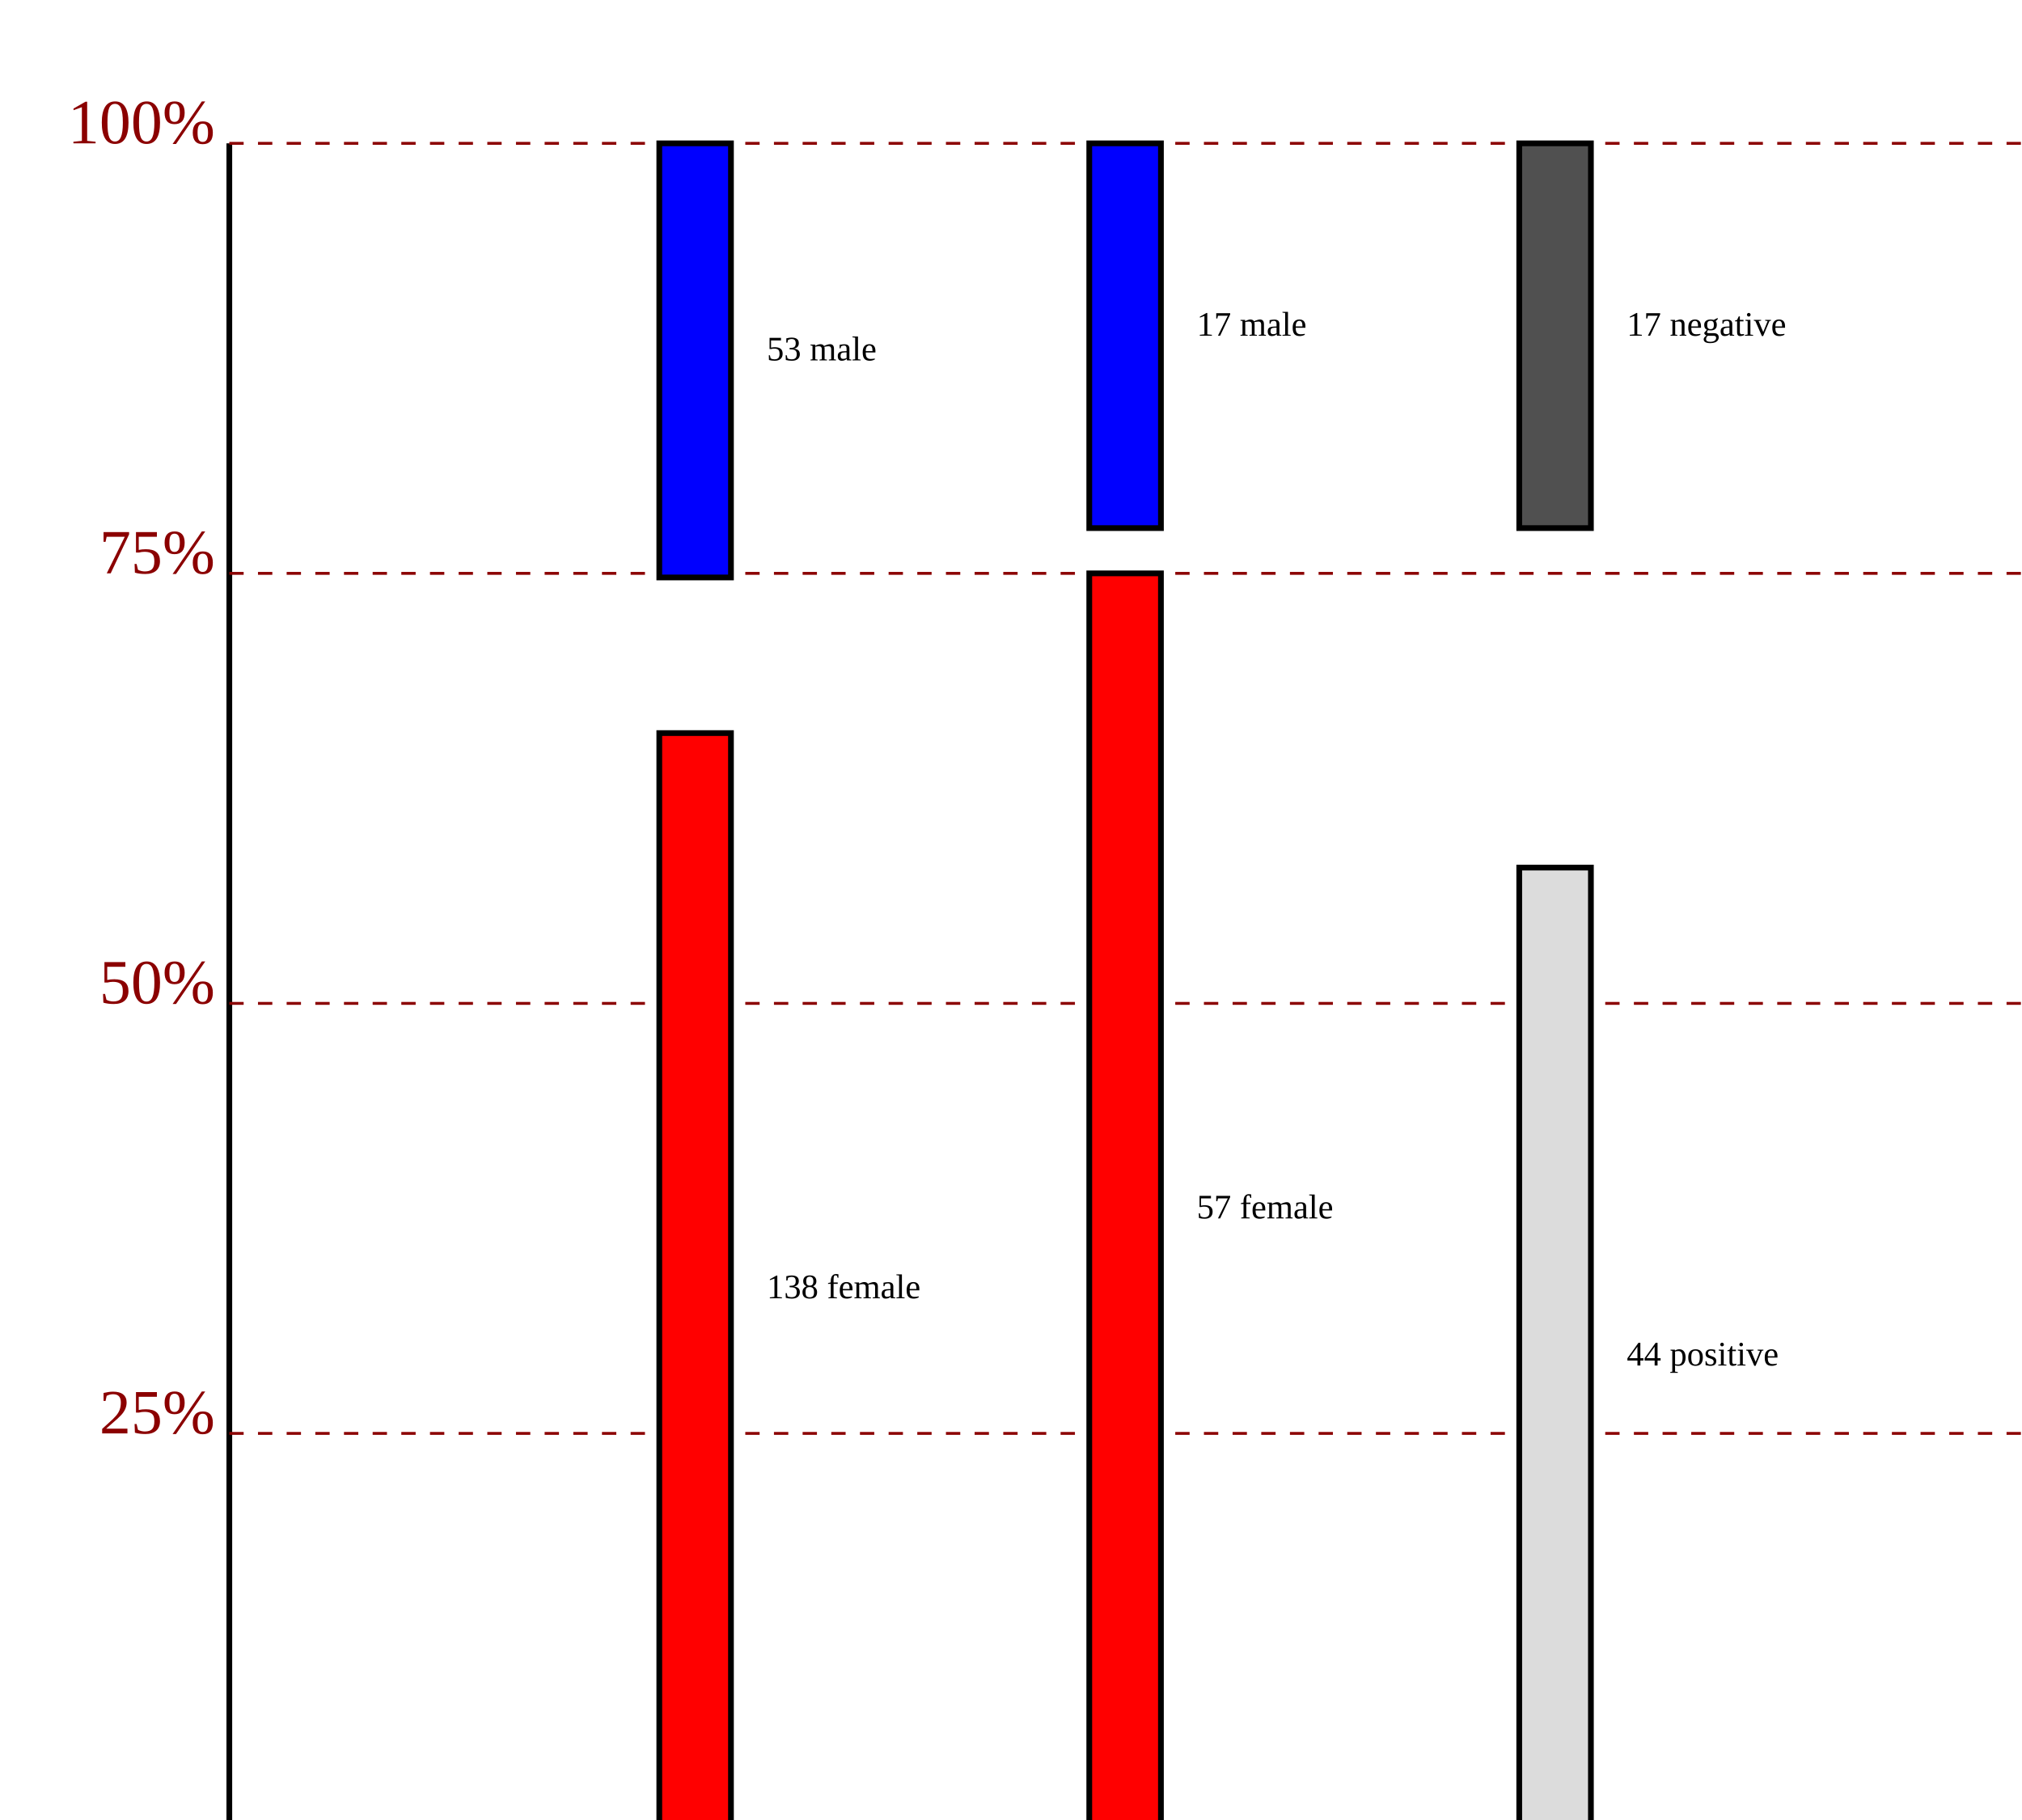
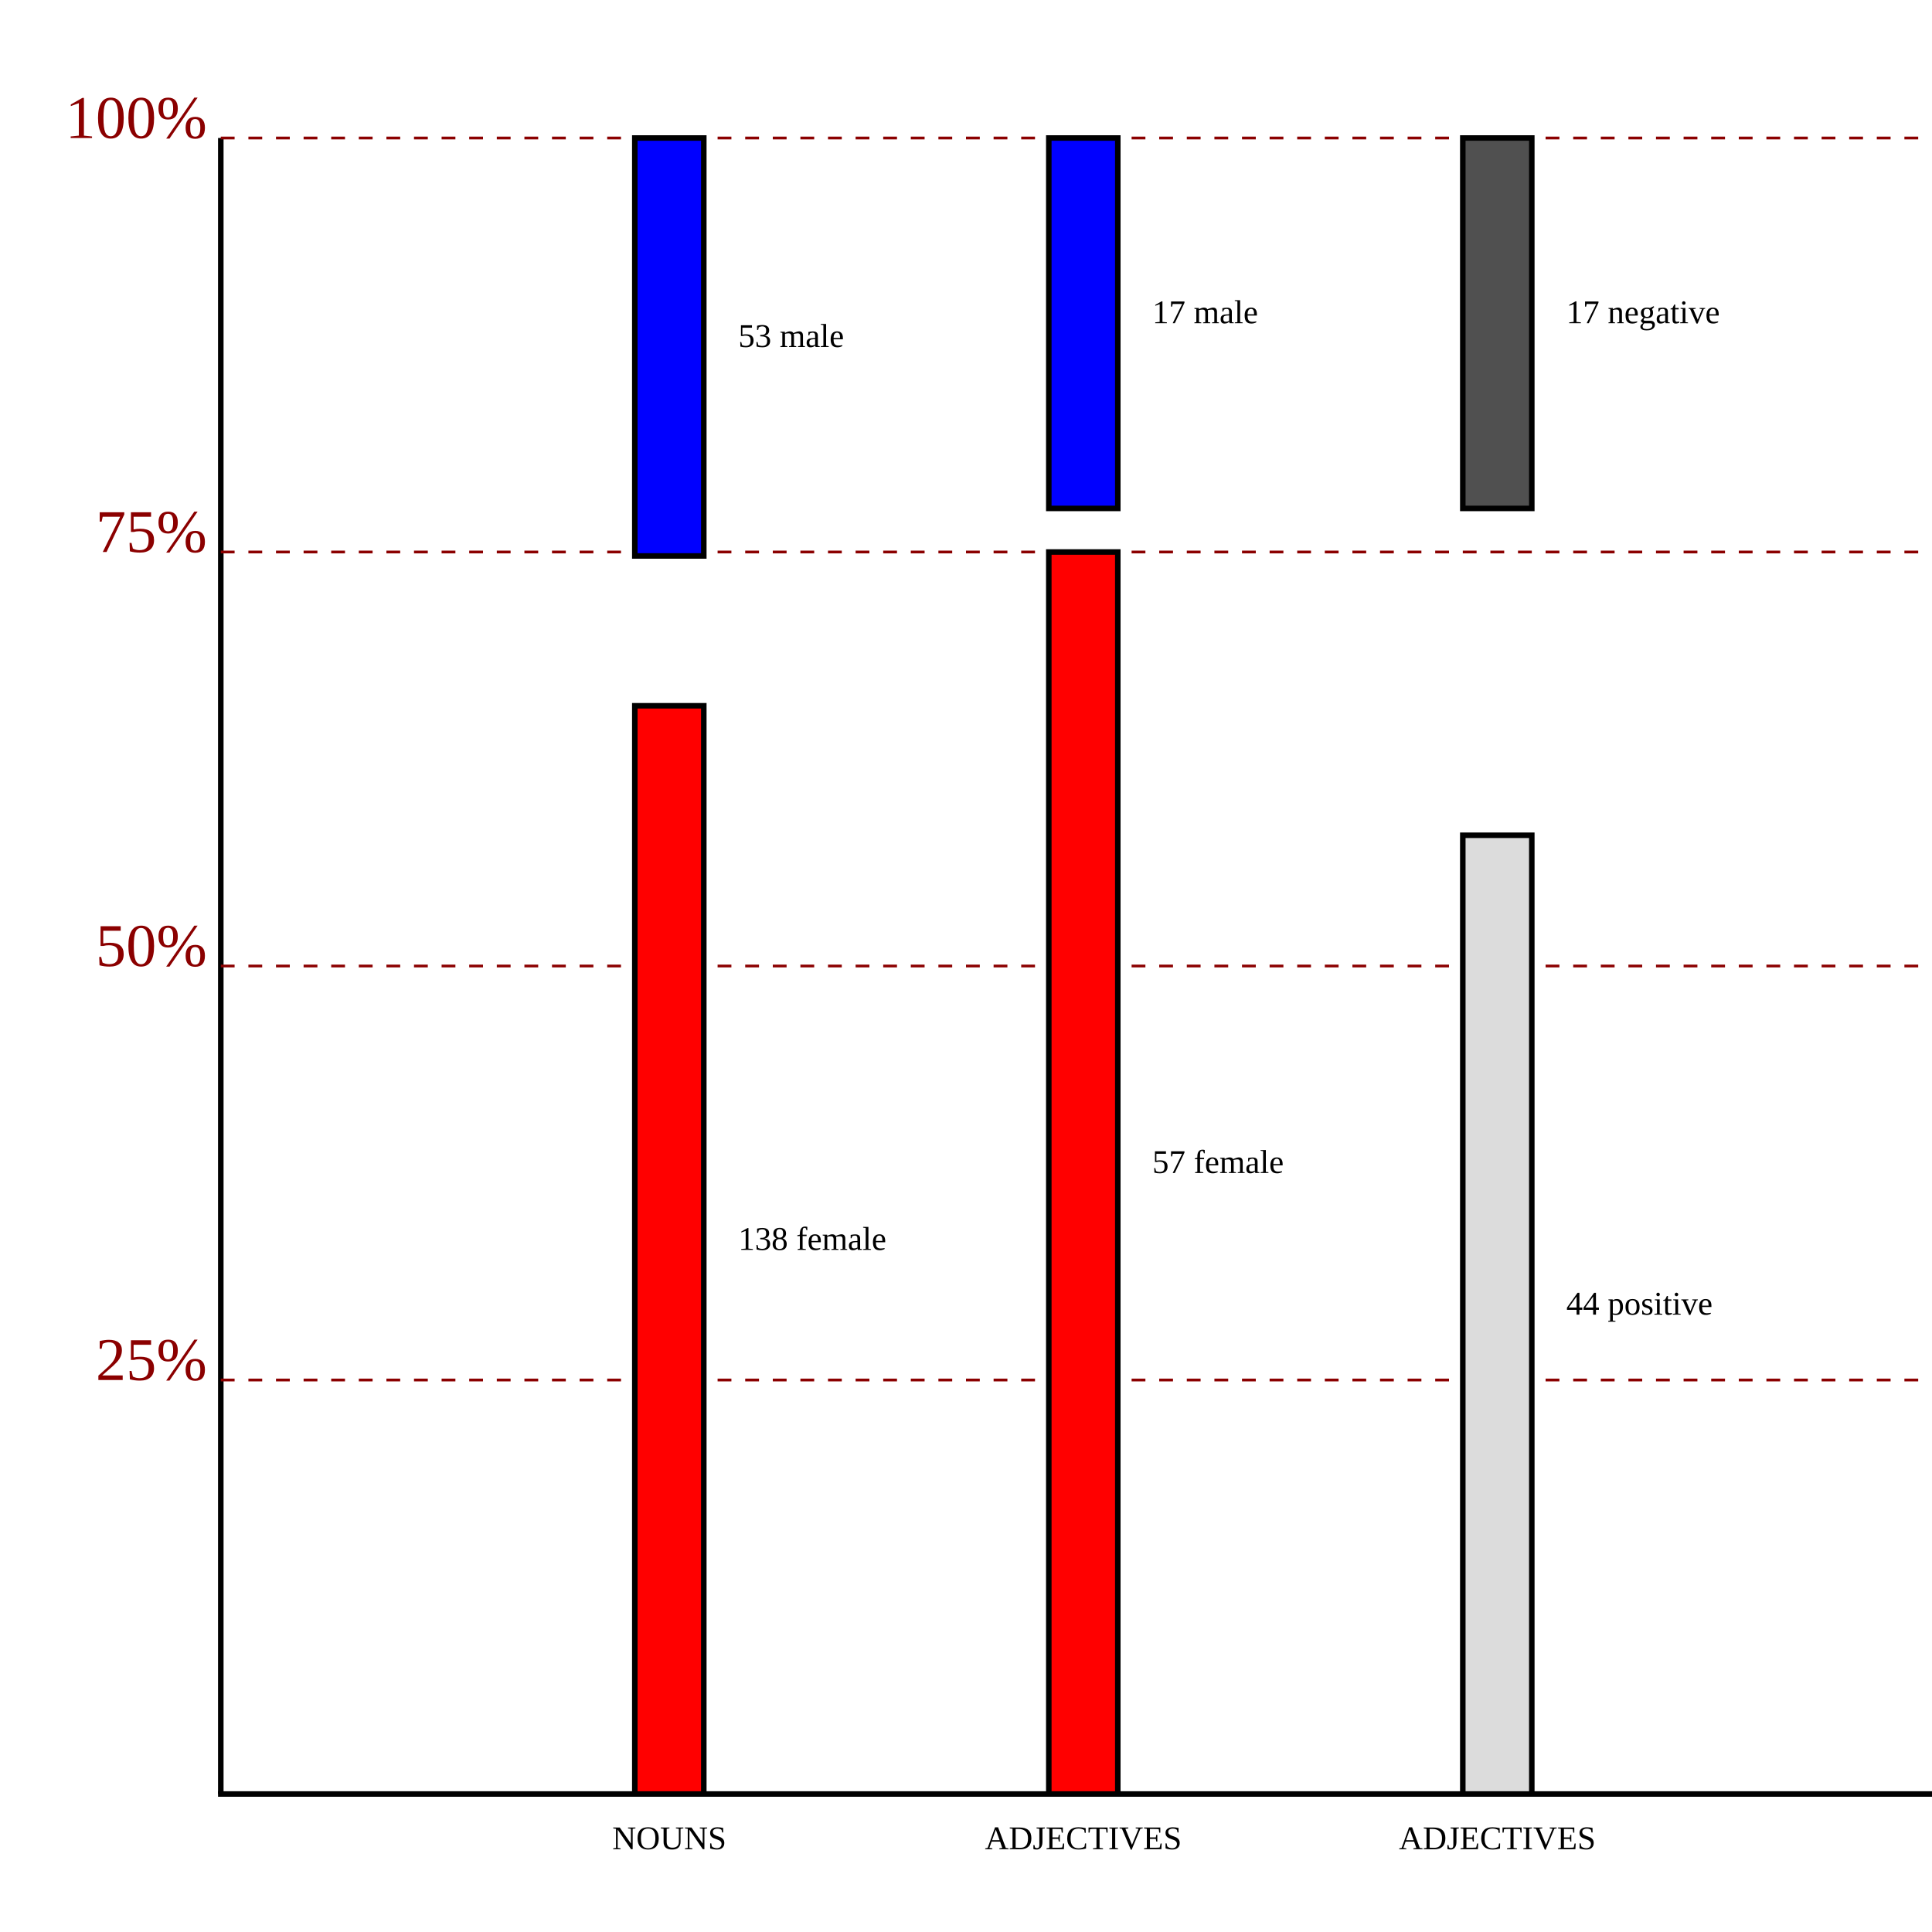
- <svg xmlns="http://www.w3.org/2000/svg">
+ <svg xmlns="http://www.w3.org/2000/svg" height="700" width="700">
  <g transform="translate(80,650)">
    <line x1="0" y1="0" x2="650" stroke="black" stroke-width="2" stroke-linecap="square" y2="0" />
    <line x1="0" y1="0" x2="0" y2="-600" stroke="black" stroke-width="2" />
    <line x1="0" y1="-150" x2="650" y2="-150" stroke="darkred" stroke-width="1" stroke-dasharray="5,5" />
    <line x1="0" y1="-300" x2="650" y2="-300" stroke="darkred" stroke-width="1" stroke-dasharray="5,5" />
    <line x1="0" y1="-450" x2="650" y2="-450" stroke="darkred" stroke-width="1" stroke-dasharray="5,5" />
    <line x1="0" y1="-600" x2="650" y2="-600" stroke="darkred" stroke-width="1" stroke-dasharray="5,5" />
    <text x="-5" y="-150" font-size="22" text-anchor="end" fill="darkred">25%</text>
    <text x="-5" y="-300" font-size="22" text-anchor="end" fill="darkred">50%</text>
    <text x="-5" y="-450" font-size="22" text-anchor="end" fill="darkred">75%</text>
    <text x="-5" y="-600" font-size="22" text-anchor="end" fill="darkred">100%</text>
    <rect x="150" y="-394.286" height="394.286" width="25" fill="red" stroke="black" stroke-width="2" />
    <rect x="150" y="-600" height="151.429" width="25" fill="blue" stroke="black" stroke-width="2" />
    <text x="187.5" y="-197.143">138 female
        </text>
    <text x="187.5" y="-524.286">53 male
        </text>
    <text x="162.5" y="20" text-anchor="middle">NOUNS</text>
    <rect x="300" y="-450" height="450" width="25" fill="red" stroke="black" stroke-width="2" />
    <rect x="300" y="-600" height="134.211" width="25" fill="blue" stroke="black" stroke-width="2" />
    <text x="337.5" y="-225">57 female
        </text>
    <text x="337.5" y="-532.895">17 male
        </text>
    <text x="312.5" y="20" text-anchor="middle">ADJECTIVES</text>
    <rect x="450" y="-347.368" height="347.368" width="25" fill="rgb(220,220,220)" stroke="black" stroke-width="2" />
    <rect x="450" y="-600" height="134.211" width="25" fill="rgb(80,80,80)" stroke="black" stroke-width="2" />
    <text x="487.5" y="-173.684">44 positive
        </text>
    <text x="487.5" y="-532.895">17 negative
        </text>
    <text x="462.5" y="20" text-anchor="middle">ADJECTIVES</text>
  </g>
</svg>
